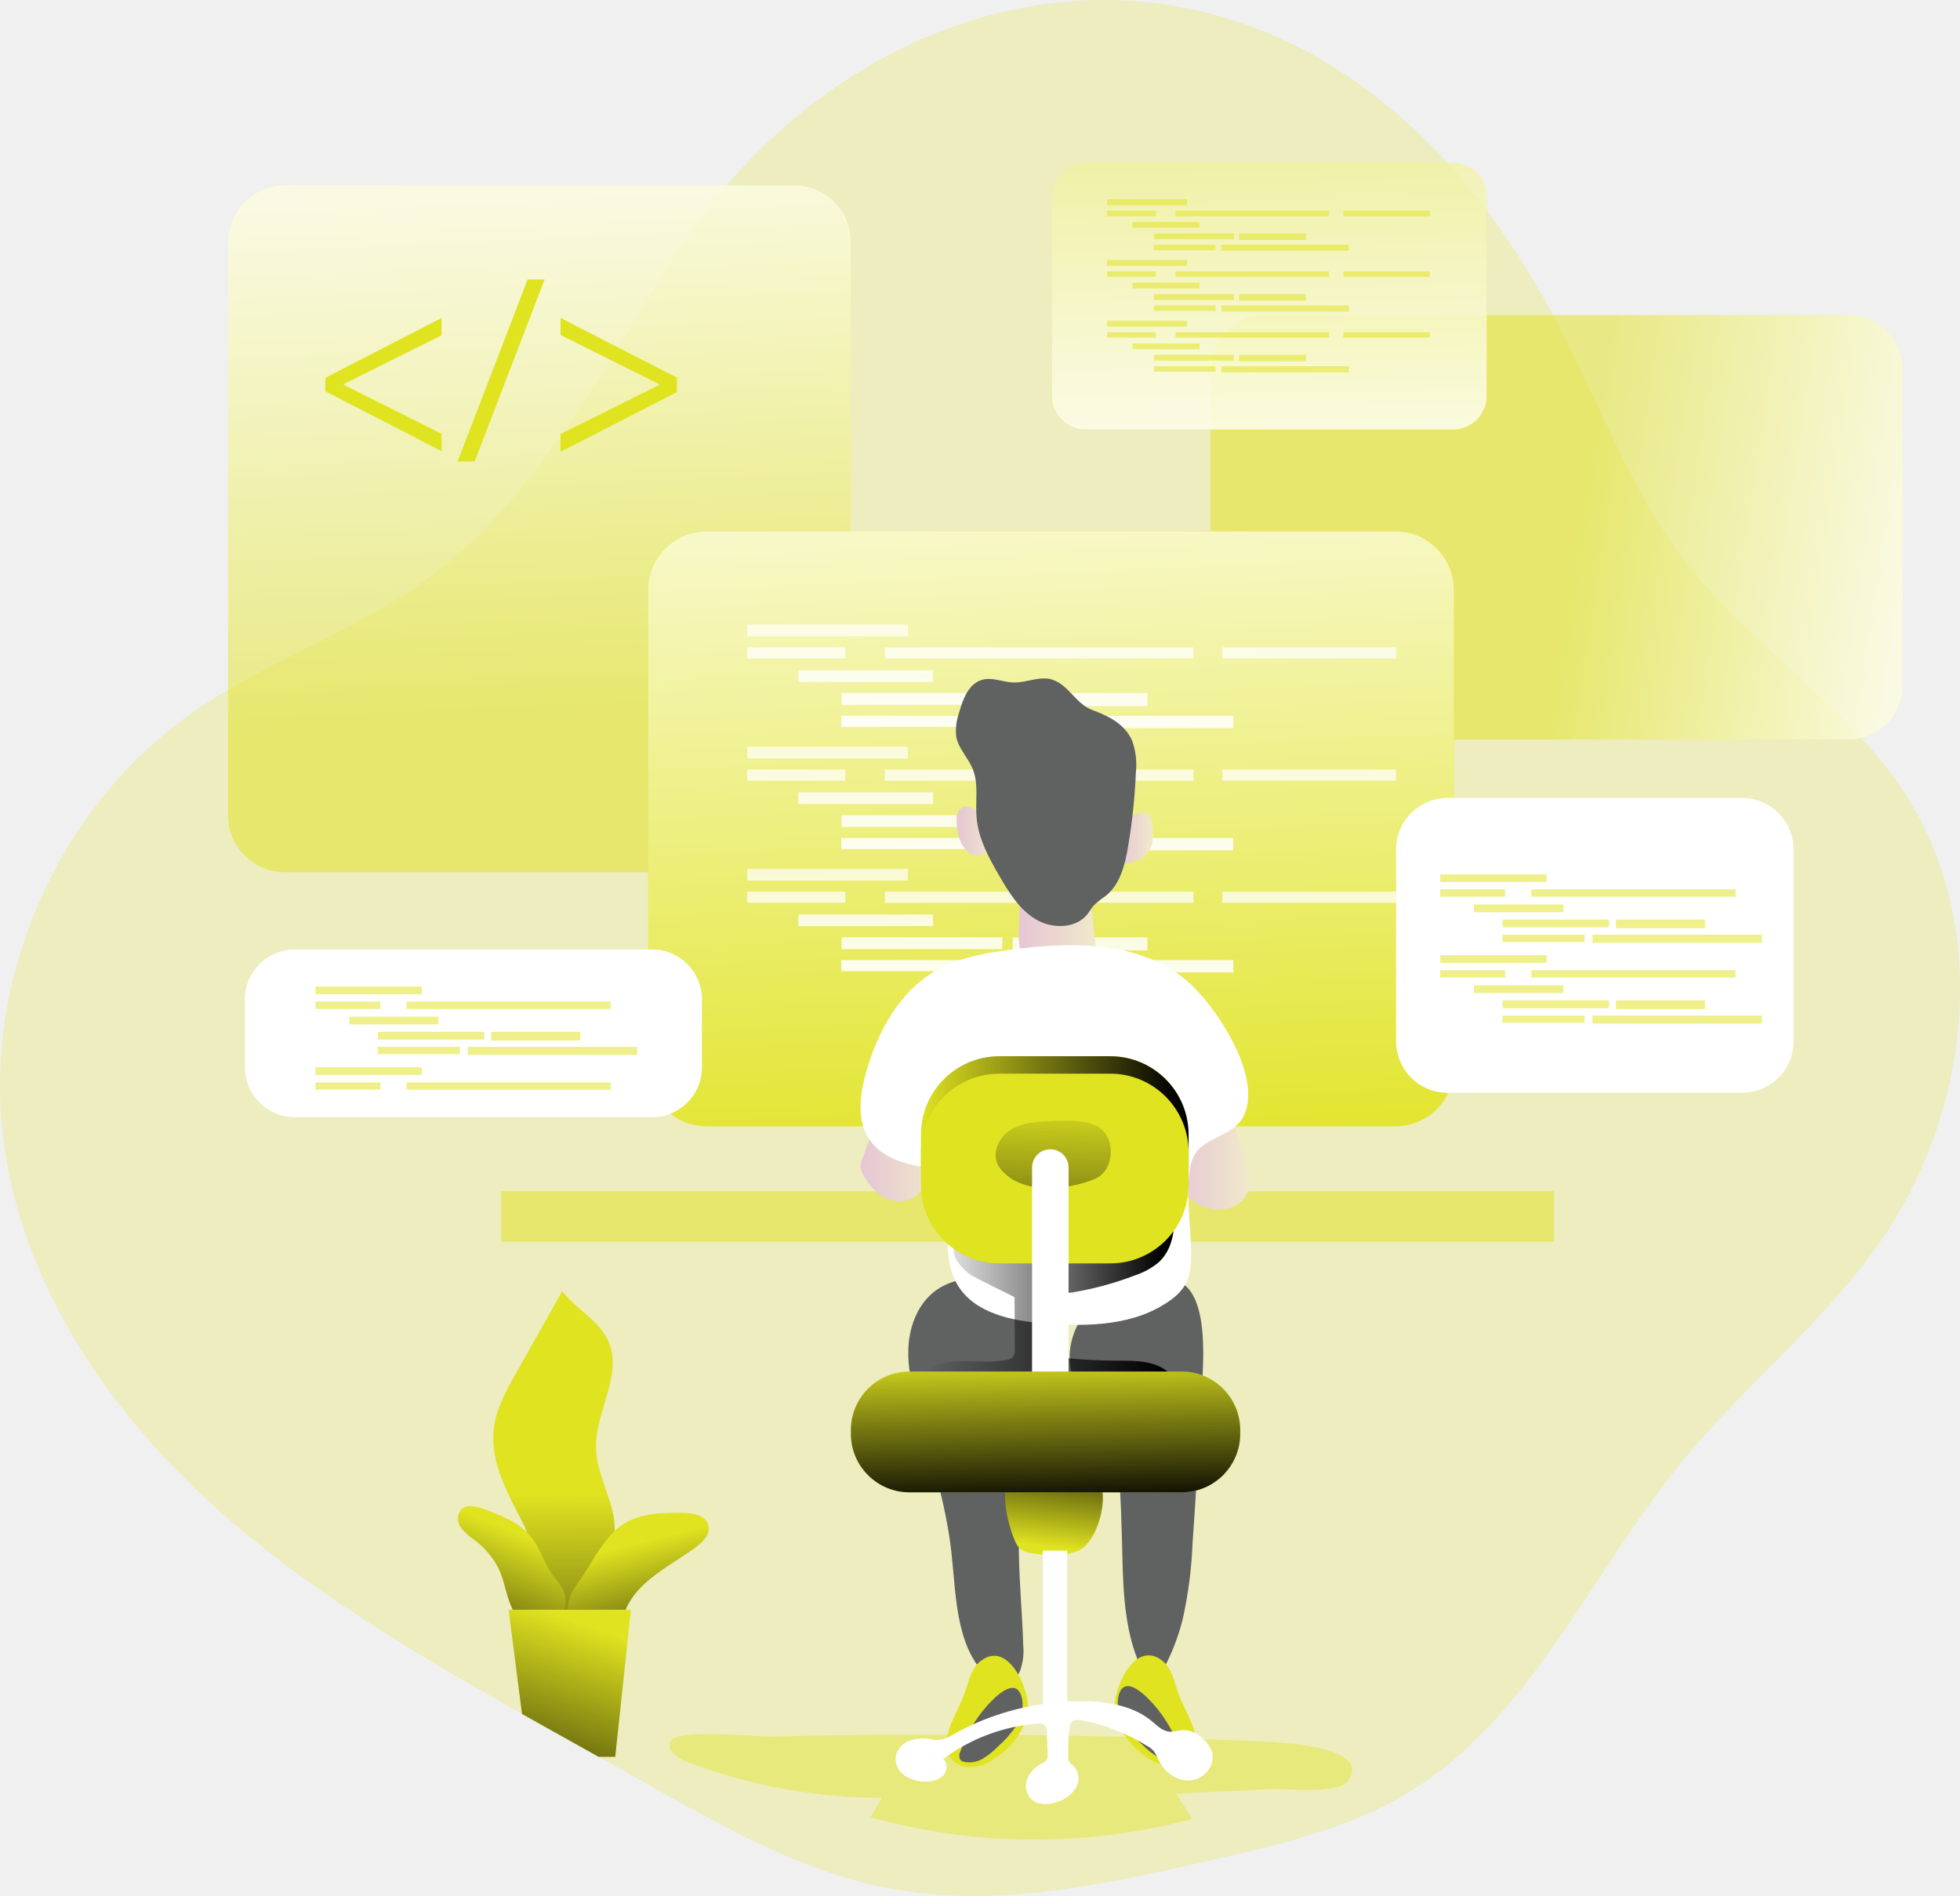
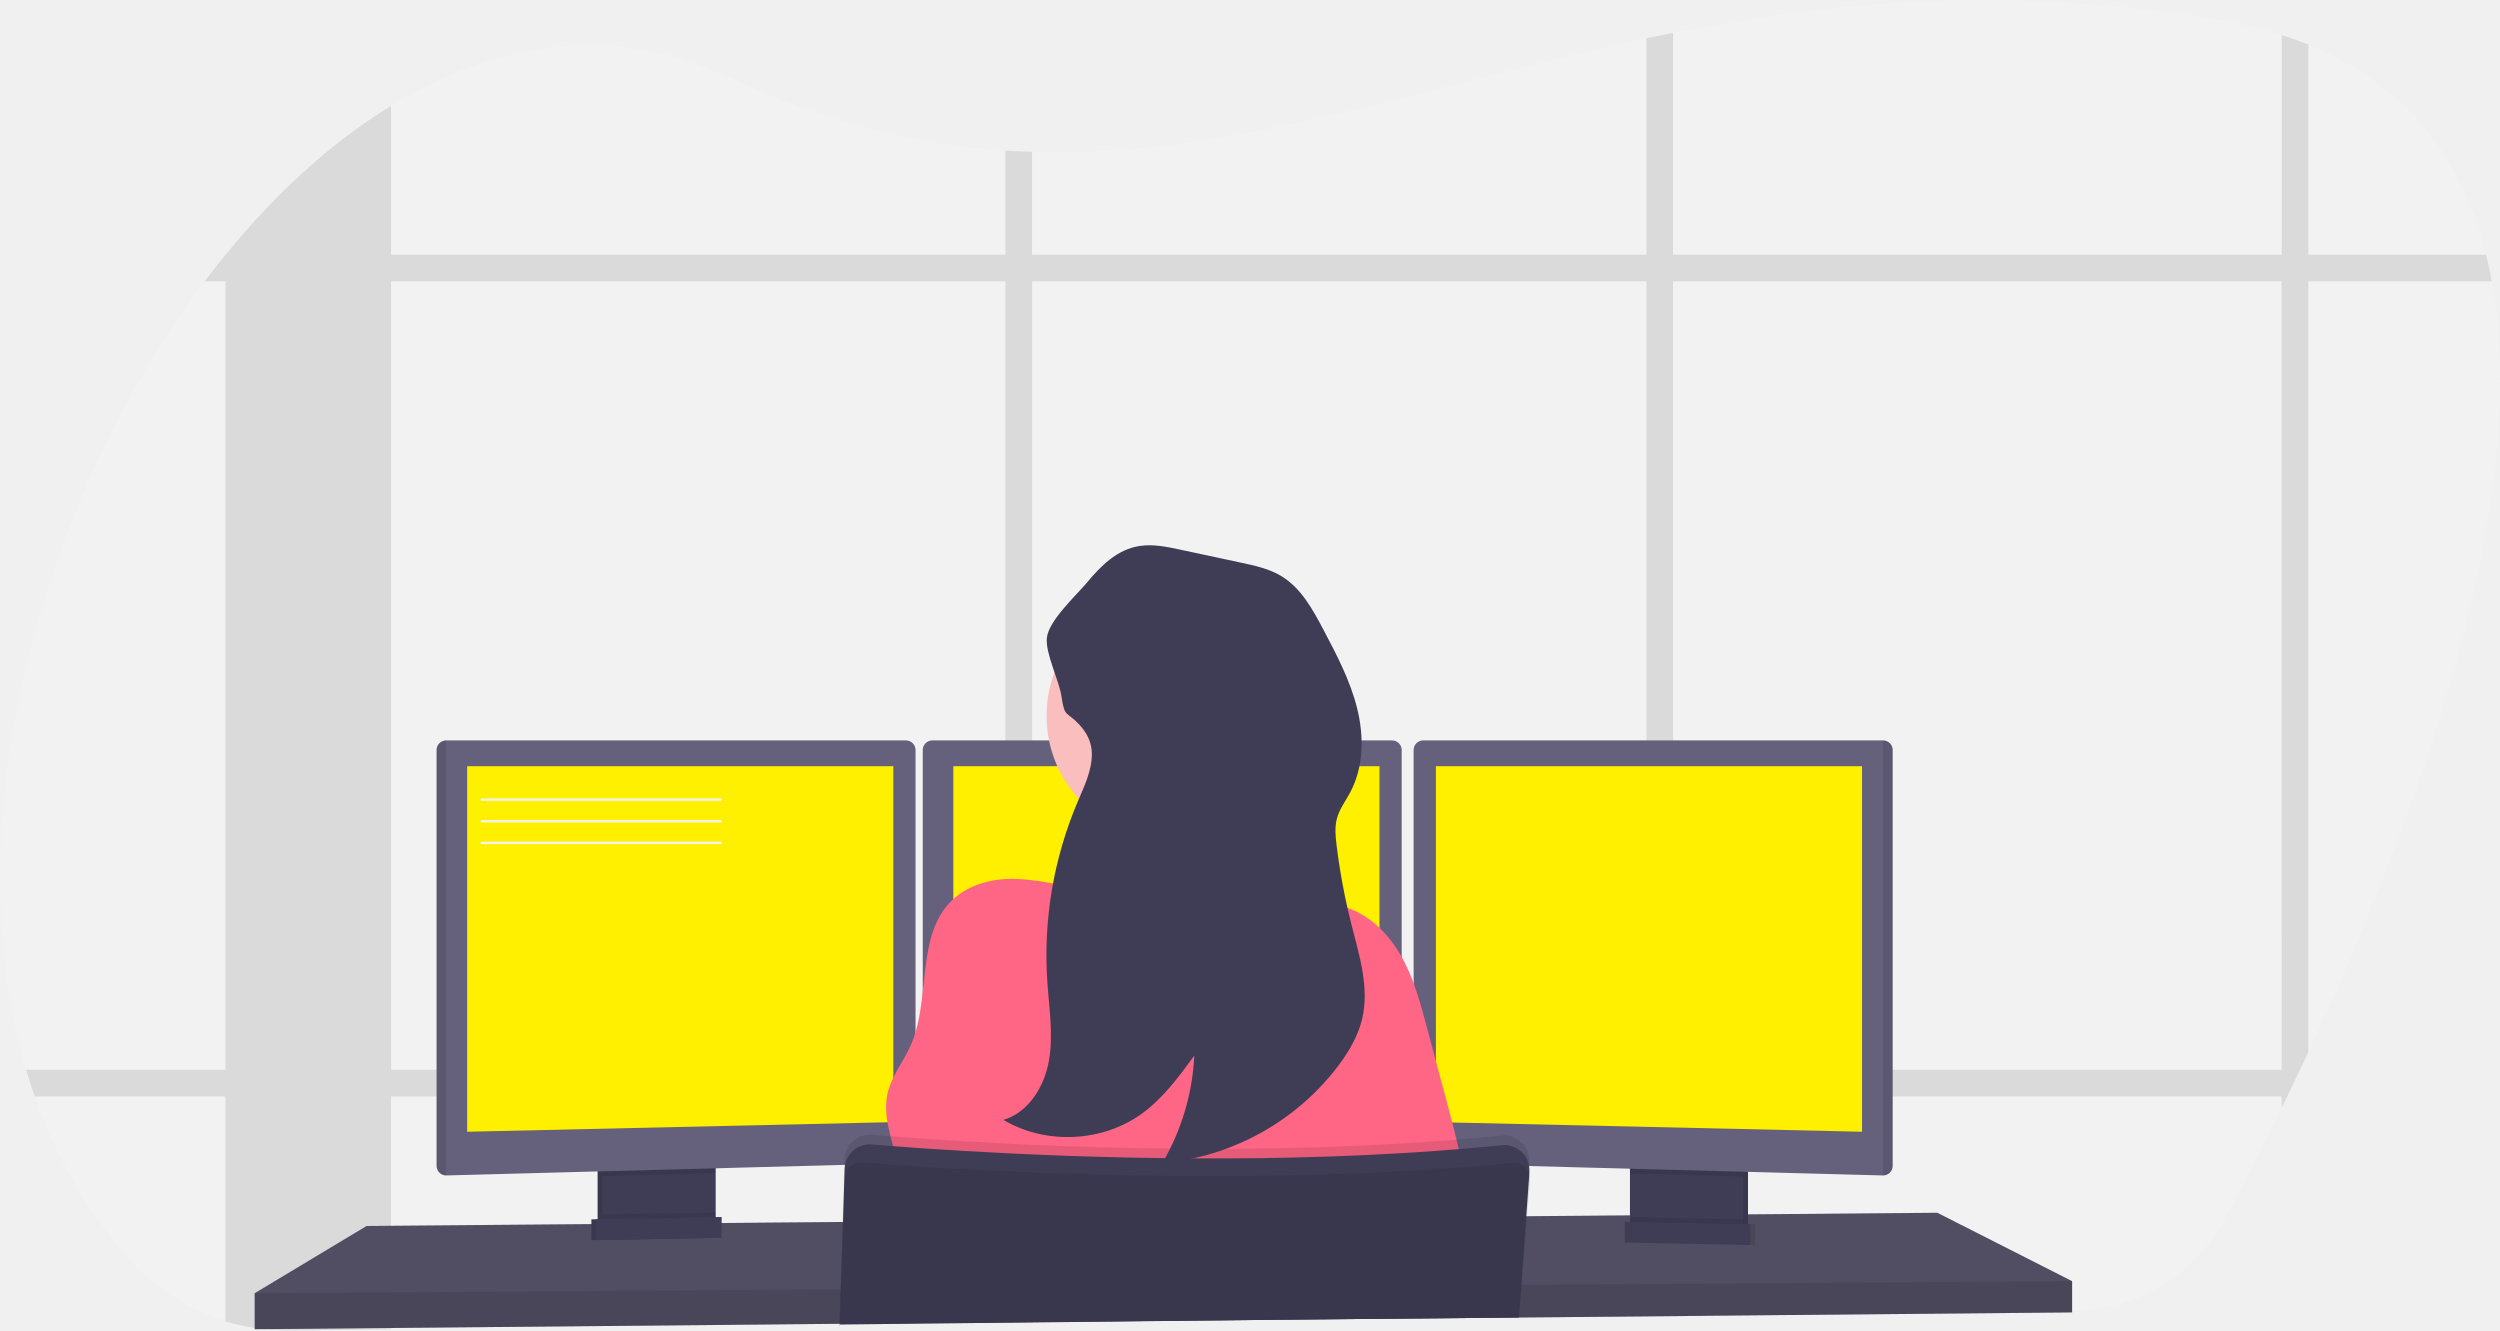
- <svg xmlns="http://www.w3.org/2000/svg" xmlns:xlink="http://www.w3.org/1999/xlink" id="Layer_1" data-name="Layer 1" viewBox="0 0 420.22 406.42">
-   <defs>
-     <linearGradient id="linear-gradient" x1="200.4" y1="156.09" x2="193.36" y2="0.32" gradientTransform="translate(397.09 230.16) rotate(180)" gradientUnits="userSpaceOnUse">
-       <stop offset="0" stop-color="#fff" stop-opacity="0" />
-       <stop offset="0.95" stop-color="#fff" />
-     </linearGradient>
-     <linearGradient id="linear-gradient-2" x1="420.79" y1="115.42" x2="518.18" y2="130.09" gradientTransform="translate(833.24 229.58) rotate(180)" xlink:href="#linear-gradient" />
-     <linearGradient id="linear-gradient-3" x1="354" y1="-18.75" x2="355.76" y2="124.99" gradientTransform="translate(710.05 130.47) rotate(180)" xlink:href="#linear-gradient" />
-     <linearGradient id="linear-gradient-4" x1="311.92" y1="260.14" x2="302.53" y2="55.38" gradientTransform="translate(616.43 358.85) rotate(180)" xlink:href="#linear-gradient" />
-     <linearGradient id="linear-gradient-5" x1="261.62" y1="383.07" x2="259.72" y2="281.75" gradientTransform="matrix(1, 0, 0, -1, -82.88, 448.43)" gradientUnits="userSpaceOnUse">
-       <stop offset="0" stop-color="#fff" stop-opacity="0" />
-       <stop offset="0.99" stop-color="#fff" />
-     </linearGradient>
-     <linearGradient id="linear-gradient-6" x1="255" y1="383.18" x2="253.1" y2="281.87" xlink:href="#linear-gradient-5" />
-     <linearGradient id="linear-gradient-7" x1="307.07" y1="382.22" x2="305.17" y2="280.9" xlink:href="#linear-gradient-5" />
-     <linearGradient id="linear-gradient-8" x1="364.93" y1="381.12" x2="363.04" y2="279.82" xlink:href="#linear-gradient-5" />
-     <linearGradient id="linear-gradient-9" x1="269.97" y1="382.9" x2="268.07" y2="281.59" xlink:href="#linear-gradient-5" />
-     <linearGradient id="linear-gradient-10" x1="282.11" y1="382.69" x2="280.2" y2="281.37" xlink:href="#linear-gradient-5" />
-     <linearGradient id="linear-gradient-11" x1="316" y1="382.05" x2="314.11" y2="280.73" xlink:href="#linear-gradient-5" />
-     <linearGradient id="linear-gradient-12" x1="278.22" y1="382.75" x2="276.32" y2="281.44" xlink:href="#linear-gradient-5" />
-     <linearGradient id="linear-gradient-13" x1="321.5" y1="381.94" x2="319.61" y2="280.63" xlink:href="#linear-gradient-5" />
-     <linearGradient id="linear-gradient-14" x1="261.62" y1="356.88" x2="259.72" y2="255.56" xlink:href="#linear-gradient-5" />
-     <linearGradient id="linear-gradient-15" x1="255" y1="357.01" x2="253.1" y2="255.69" xlink:href="#linear-gradient-5" />
-     <linearGradient id="linear-gradient-16" x1="307.07" y1="356.03" x2="305.17" y2="254.71" xlink:href="#linear-gradient-5" />
-     <linearGradient id="linear-gradient-17" x1="364.93" y1="354.95" x2="363.04" y2="253.63" xlink:href="#linear-gradient-5" />
-     <linearGradient id="linear-gradient-18" x1="269.97" y1="356.73" x2="268.07" y2="255.41" xlink:href="#linear-gradient-5" />
-     <linearGradient id="linear-gradient-19" x1="282.11" y1="356.5" x2="280.2" y2="255.18" xlink:href="#linear-gradient-5" />
-     <linearGradient id="linear-gradient-20" x1="316" y1="355.87" x2="314.11" y2="254.55" xlink:href="#linear-gradient-5" />
-     <linearGradient id="linear-gradient-21" x1="278.22" y1="356.57" x2="276.32" y2="255.26" xlink:href="#linear-gradient-5" />
-     <linearGradient id="linear-gradient-22" x1="321.5" y1="355.77" x2="319.61" y2="254.45" xlink:href="#linear-gradient-5" />
-     <linearGradient id="linear-gradient-23" x1="261.62" y1="330.7" x2="259.72" y2="229.39" xlink:href="#linear-gradient-5" />
-     <linearGradient id="linear-gradient-24" x1="255" y1="330.83" x2="253.1" y2="229.51" xlink:href="#linear-gradient-5" />
-     <linearGradient id="linear-gradient-25" x1="307.07" y1="329.85" x2="305.17" y2="228.54" xlink:href="#linear-gradient-5" />
-     <linearGradient id="linear-gradient-26" x1="364.93" y1="328.77" x2="363.04" y2="227.45" xlink:href="#linear-gradient-5" />
-     <linearGradient id="linear-gradient-27" x1="269.97" y1="330.55" x2="268.07" y2="229.23" xlink:href="#linear-gradient-5" />
-     <linearGradient id="linear-gradient-28" x1="282.11" y1="330.32" x2="280.2" y2="229" xlink:href="#linear-gradient-5" />
-     <linearGradient id="linear-gradient-29" x1="316" y1="329.68" x2="314.11" y2="228.36" xlink:href="#linear-gradient-5" />
-     <linearGradient id="linear-gradient-30" x1="278.22" y1="330.39" x2="276.32" y2="229.07" xlink:href="#linear-gradient-5" />
-     <linearGradient id="linear-gradient-31" x1="321.5" y1="329.58" x2="319.61" y2="228.26" xlink:href="#linear-gradient-5" />
-     <linearGradient id="linear-gradient-32" x1="333.51" y1="249.74" x2="350.87" y2="249.74" gradientUnits="userSpaceOnUse">
-       <stop offset="0" stop-color="#e5c6d6" />
-       <stop offset="0.42" stop-color="#ead4d0" />
-       <stop offset="1" stop-color="#f0e9cb" />
-     </linearGradient>
-     <linearGradient id="linear-gradient-33" x1="267.38" y1="249.25" x2="284.32" y2="249.25" xlink:href="#linear-gradient-32" />
-     <linearGradient id="linear-gradient-34" x1="322.22" y1="181.36" x2="330.07" y2="181.36" xlink:href="#linear-gradient-32" />
-     <linearGradient id="linear-gradient-35" x1="287.94" y1="179.86" x2="295.96" y2="179.86" xlink:href="#linear-gradient-32" />
-     <linearGradient id="linear-gradient-36" x1="301.28" y1="200.39" x2="317.79" y2="200.39" xlink:href="#linear-gradient-32" />
-     <linearGradient id="linear-gradient-37" x1="280.58" y1="279.54" x2="334.7" y2="279.54" gradientUnits="userSpaceOnUse">
-       <stop offset="0" stop-color="#010101" stop-opacity="0" />
-       <stop offset="0.95" stop-color="#010101" />
-     </linearGradient>
-     <linearGradient id="linear-gradient-38" x1="197.45" y1="246.75" x2="254.83" y2="246.75" xlink:href="#linear-gradient-37" />
-     <linearGradient id="linear-gradient-39" x1="308.92" y1="236.45" x2="307.82" y2="294.75" xlink:href="#linear-gradient-37" />
-     <linearGradient id="linear-gradient-40" x1="307.68" y1="333.3" x2="310.76" y2="306.9" xlink:href="#linear-gradient-37" />
-     <linearGradient id="linear-gradient-41" x1="306.62" y1="291.13" x2="307.5" y2="326.77" gradientTransform="translate(614.1 617.39) rotate(180)" xlink:href="#linear-gradient-37" />
-     <linearGradient id="linear-gradient-42" x1="201.67" y1="322.04" x2="201.96" y2="395.67" xlink:href="#linear-gradient-37" />
-     <linearGradient id="linear-gradient-43" x1="218.42" y1="332.91" x2="227.8" y2="369" xlink:href="#linear-gradient-37" />
-     <linearGradient id="linear-gradient-44" x1="194.82" y1="330.93" x2="178.98" y2="369.35" xlink:href="#linear-gradient-37" />
-     <linearGradient id="linear-gradient-45" x1="207.73" y1="349.86" x2="189.25" y2="403.54" xlink:href="#linear-gradient-37" />
-   </defs>
-   <path d="M485.93,268c-12.07,17.31-29,30.63-42.39,47-19.66,24-32.38,55.16-59,71.17-12.59,7.56-27.16,10.94-41.44,14.22-22.95,5.28-46.73,10.56-69.86,6.1-17.73-3.41-33.82-12.35-49.58-21.17l-12.47-7c-2.75-1.56-5.53-3.09-8.31-4.65l-8.1-4.54c-23.78-13.4-47.41-27.38-67.45-45.85C105,302.78,87.25,275.8,83.56,245.67c-4.28-34.82,12.1-71.39,40.92-91.4,15.81-11,34.66-17.12,50.19-28.53,24.51-18,38-46.79,54.83-72.08,31.19-46.89,91.17-69.33,141.68-36,19.63,12.94,34.48,32.16,45.39,53,9.22,17.57,16,36.63,28.26,52.23,14,17.82,34.38,30.16,46.63,49.23C509.81,200.66,505.37,240.14,485.93,268Z" transform="translate(-82.88 -1.75)" fill="#e0e320" opacity="0.24" style="isolation:isolate" />
-   <path d="M226.86,374.7c-1.47,1.61.94,3.85,3,4.63a118.11,118.11,0,0,0,42.1,7.8l-2.45,4.17a131.42,131.42,0,0,0,69,.36l-3.48-5.4,20.21-1c3.21-.15,14.47,1.17,16.6-1.68,6.13-8.21-18.82-8.53-21.5-8.64q-39.93-1.67-79.91-1.29-10.9.1-21.8.35C245.19,374.12,229,372.42,226.86,374.7Z" transform="translate(-82.88 -1.75)" fill="#e0e320" opacity="0.42" style="isolation:isolate" />
-   <path d="M340.48,300.71q-.81,16-1.93,32.06a91.36,91.36,0,0,1-2.1,16.08,46.85,46.85,0,0,1-3.32,9.11c-.61,1.25-1.48,2.61-2.85,2.75-1.73.18-2.93-1.67-3.55-3.3-3.09-8-3.09-16.76-3.29-25.32q-.17-6.64-.53-13.29c-.29-5.35-.87-11.14-4.49-15.1-1.1-1.2-2.44-2.18-3.52-3.41-4.41-5-3.09-13.43,1.66-18.14,3.69-3.65,14.4-8.47,19.57-5.45C342.27,280.28,340.77,294.94,340.48,300.71Z" transform="translate(-82.88 -1.75)" fill="#606161" />
-   <path d="M309.52,282.4a13.63,13.63,0,0,1,2.07,8.22c-.25,8.69-5.41,16.38-8,24.69-3.88,12.55-1.72,26-1.33,39.17a12.28,12.28,0,0,1-.66,5.36,4.49,4.49,0,0,1-4.21,2.88,5.62,5.62,0,0,1-3.35-2c-6.36-6.8-6.15-17.17-7.2-26.41-1.18-10.29-4.37-20.23-7.09-30.22-1.23-4.51-2.38-9.13-2.09-13.79s2.25-9.45,6.1-12.09C290.75,273.43,304.53,275.25,309.52,282.4Z" transform="translate(-82.88 -1.75)" fill="#606161" />
-   <rect x="131.77" y="41.46" width="133.54" height="147.24" rx="12.14" transform="translate(314.21 228.41) rotate(-180)" fill="#e0e320" opacity="0.52" />
-   <rect x="131.77" y="41.46" width="133.54" height="147.24" rx="12.14" transform="translate(314.21 228.41) rotate(-180)" fill="url(#linear-gradient)" />
-   <rect x="342.42" y="69.28" width="148.4" height="91.01" rx="11.56" transform="translate(750.35 227.83) rotate(-180)" fill="#e0e320" opacity="0.52" />
-   <rect x="342.42" y="69.28" width="148.4" height="91.01" rx="11.56" transform="translate(750.35 227.83) rotate(-180)" fill="url(#linear-gradient-2)" />
-   <rect x="308.41" y="36.65" width="93.23" height="57.18" rx="7.26" transform="translate(627.16 128.72) rotate(-180)" fill="#e0e320" opacity="0.52" />
-   <rect x="308.41" y="36.65" width="93.23" height="57.18" rx="7.26" transform="translate(627.16 128.72) rotate(-180)" fill="url(#linear-gradient-3)" />
-   <rect x="190.34" y="257.1" width="225.69" height="10.82" transform="translate(523.5 523.28) rotate(-180)" fill="#e0e320" opacity="0.52" />
-   <rect x="221.84" y="115.66" width="172.75" height="127.53" rx="12.56" transform="translate(533.55 357.1) rotate(-180)" fill="#e0e320" />
-   <rect x="221.84" y="115.66" width="172.75" height="127.53" rx="12.56" transform="translate(533.55 357.1) rotate(-180)" fill="url(#linear-gradient-4)" />
-   <rect x="160.2" y="133.88" width="34.45" height="2.53" fill="url(#linear-gradient-5)" />
-   <rect x="160.2" y="138.77" width="21.03" height="2.37" fill="url(#linear-gradient-6)" />
-   <rect x="189.71" y="138.77" width="66.17" height="2.39" fill="url(#linear-gradient-7)" />
-   <rect x="262.07" y="138.77" width="37.24" height="2.39" fill="url(#linear-gradient-8)" />
-   <rect x="171.14" y="143.68" width="28.91" height="2.5" fill="url(#linear-gradient-9)" />
-   <rect x="180.42" y="148.56" width="34.45" height="2.53" fill="url(#linear-gradient-10)" />
-   <rect x="217.12" y="148.56" width="28.88" height="2.81" fill="url(#linear-gradient-11)" />
-   <rect x="180.37" y="153.45" width="26.6" height="2.37" fill="url(#linear-gradient-12)" />
-   <rect x="209.52" y="153.45" width="54.9" height="2.63" fill="url(#linear-gradient-13)" />
-   <rect x="160.2" y="160.07" width="34.45" height="2.53" fill="url(#linear-gradient-14)" />
-   <rect x="160.2" y="164.96" width="21.03" height="2.37" fill="url(#linear-gradient-15)" />
-   <rect x="189.71" y="164.96" width="66.17" height="2.39" fill="url(#linear-gradient-16)" />
-   <rect x="262.07" y="164.96" width="37.24" height="2.39" fill="url(#linear-gradient-17)" />
-   <rect x="171.14" y="169.85" width="28.91" height="2.5" fill="url(#linear-gradient-18)" />
-   <rect x="180.42" y="174.75" width="34.45" height="2.53" fill="url(#linear-gradient-19)" />
-   <rect x="217.12" y="174.75" width="28.88" height="2.81" fill="url(#linear-gradient-20)" />
-   <rect x="180.37" y="179.64" width="26.6" height="2.37" fill="url(#linear-gradient-21)" />
-   <rect x="209.52" y="179.64" width="54.9" height="2.63" fill="url(#linear-gradient-22)" />
-   <rect x="160.2" y="186.25" width="34.45" height="2.53" fill="url(#linear-gradient-23)" />
-   <rect x="160.2" y="191.14" width="21.03" height="2.37" fill="url(#linear-gradient-24)" />
-   <rect x="189.71" y="191.14" width="66.17" height="2.39" fill="url(#linear-gradient-25)" />
-   <rect x="262.07" y="191.14" width="37.24" height="2.39" fill="url(#linear-gradient-26)" />
-   <rect x="171.14" y="196.03" width="28.91" height="2.5" fill="url(#linear-gradient-27)" />
-   <rect x="180.42" y="200.92" width="34.45" height="2.53" fill="url(#linear-gradient-28)" />
-   <rect x="217.12" y="200.92" width="28.88" height="2.81" fill="url(#linear-gradient-29)" />
-   <rect x="180.37" y="205.82" width="26.6" height="2.37" fill="url(#linear-gradient-30)" />
-   <rect x="209.52" y="205.82" width="54.9" height="2.63" fill="url(#linear-gradient-31)" />
-   <g opacity="0.52">
-     <rect x="237.35" y="42.71" width="17.14" height="1.26" fill="#e0e320" />
-     <rect x="237.35" y="45.15" width="10.46" height="1.18" fill="#e0e320" />
-     <rect x="252.03" y="45.15" width="32.92" height="1.19" fill="#e0e320" />
-     <rect x="288.02" y="45.15" width="18.53" height="1.19" fill="#e0e320" />
-     <rect x="242.79" y="47.58" width="14.38" height="1.24" fill="#e0e320" />
-     <rect x="247.41" y="50.02" width="17.14" height="1.26" fill="#e0e320" />
-     <rect x="265.66" y="50.02" width="14.36" height="1.4" fill="#e0e320" />
-     <rect x="247.38" y="52.45" width="13.23" height="1.18" fill="#e0e320" />
-     <rect x="261.89" y="52.45" width="27.31" height="1.31" fill="#e0e320" />
-     <rect x="237.35" y="55.74" width="17.14" height="1.26" fill="#e0e320" />
-     <rect x="237.35" y="58.17" width="10.46" height="1.18" fill="#e0e320" />
-     <rect x="252.03" y="58.17" width="32.92" height="1.19" fill="#e0e320" />
-     <rect x="288.02" y="58.17" width="18.53" height="1.19" fill="#e0e320" />
-     <rect x="242.79" y="60.6" width="14.38" height="1.24" fill="#e0e320" />
-     <rect x="247.41" y="63.04" width="17.14" height="1.26" fill="#e0e320" />
-     <rect x="265.66" y="63.04" width="14.36" height="1.4" fill="#e0e320" />
-     <rect x="247.38" y="65.47" width="13.23" height="1.18" fill="#e0e320" />
-     <rect x="261.89" y="65.47" width="27.31" height="1.31" fill="#e0e320" />
-     <rect x="237.35" y="68.76" width="17.14" height="1.26" fill="#e0e320" />
-     <rect x="237.35" y="71.2" width="10.46" height="1.18" fill="#e0e320" />
-     <rect x="252.03" y="71.2" width="32.92" height="1.19" fill="#e0e320" />
-     <rect x="288.02" y="71.2" width="18.53" height="1.19" fill="#e0e320" />
-     <rect x="242.79" y="73.63" width="14.38" height="1.24" fill="#e0e320" />
-     <rect x="247.41" y="76.06" width="17.14" height="1.26" fill="#e0e320" />
-     <rect x="265.66" y="76.06" width="14.36" height="1.4" fill="#e0e320" />
-     <rect x="247.38" y="78.5" width="13.23" height="1.18" fill="#e0e320" />
-     <rect x="261.89" y="78.5" width="27.31" height="1.31" fill="#e0e320" />
-   </g>
-   <path d="M349.79,250.1c.71,2,1.38,4.1.94,6.16a6,6,0,0,1-.85,2c-2,3.1-6.74,3.58-10,1.72s-5.1-5.42-6-9a9.67,9.67,0,0,1-.35-3.7c.29-2.17,1.73-4,3.23-5.6,2-2.08,5.67-4.8,8.36-2.3C347.54,241.62,348.72,247.11,349.79,250.1Z" transform="translate(-82.88 -1.75)" fill="url(#linear-gradient-32)" />
-   <path d="M268,249.5a5.14,5.14,0,0,0-.59,2.69,4.69,4.69,0,0,0,.7,1.68,13.49,13.49,0,0,0,3.31,3.93,6.87,6.87,0,0,0,4.81,1.49c2.56-.28,4.59-2.31,5.95-4.5a12.33,12.33,0,0,0,2.13-7.06,9,9,0,0,0-3.68-6.74c-1.93-1.4-5.95-2.67-8.13-1.07S269.09,246.92,268,249.5Z" transform="translate(-82.88 -1.75)" fill="url(#linear-gradient-33)" />
-   <path d="M327.06,176.05a2.42,2.42,0,0,1,2.1.37,2.79,2.79,0,0,1,.69,1.71A12.25,12.25,0,0,1,330,182a5.31,5.31,0,0,1-1.77,3.31,7.66,7.66,0,0,1-2.52,1.22,2.85,2.85,0,0,1-2.16.08,2.49,2.49,0,0,1-1.08-1.85C321.68,180.89,322.89,176.81,327.06,176.05Z" transform="translate(-82.88 -1.75)" fill="url(#linear-gradient-34)" />
-   <path d="M290.65,174.71a2.48,2.48,0,0,0-1.21,0A2.51,2.51,0,0,0,288,177a10.64,10.64,0,0,0,.18,2.81A7.76,7.76,0,0,0,290,184a3.4,3.4,0,0,0,4.15.72C298.4,181.78,294.4,175.53,290.65,174.71Z" transform="translate(-82.88 -1.75)" fill="url(#linear-gradient-35)" />
-   <path d="M317.57,202.66a8.87,8.87,0,0,1,.16,2.76c-.37,2.56-2.92,4.35-5.48,4.67s-5.12-.54-7.51-1.49a6,6,0,0,1-2-1.14,4.45,4.45,0,0,1-1.15-2.21,16.05,16.05,0,0,1-.26-4.38l.16-5.16a6.18,6.18,0,0,1,.58-2.93c1-1.71,3.29-2,5.28-2.13,2.61-.11,6.54,0,8.26,2.38S317.13,199.89,317.57,202.66Z" transform="translate(-82.88 -1.75)" fill="url(#linear-gradient-36)" />
-   <path d="M325.61,160.54a15.29,15.29,0,0,1,.8,6.8,127.36,127.36,0,0,1-1.66,15.83c-.66,3.93-1.7,8.15-4.81,10.63a19.9,19.9,0,0,0-2.51,2c-.54.58-.92,1.3-1.42,1.93-2.53,3.17-7.63,3.17-11.11,1.06s-5.71-5.73-7.75-9.25c-2.25-3.88-4.48-7.94-4.88-12.41-.33-3.54.5-7.27-.85-10.56-1-2.42-3.07-4.36-3.53-6.93a11.67,11.67,0,0,1,.62-5.12c.81-2.91,2.05-6.27,5-7.06,2.15-.58,4.37.52,6.6.59,2.84.1,5.73-1.49,8.43-.59,3.47,1.16,5,5.16,8.46,6.46S324,156.86,325.61,160.54Z" transform="translate(-82.88 -1.75)" fill="#606161" />
-   <path d="M337.09,211.79c-10.14-8.41-24.77-8.2-37.82-6.42-5.39.73-10.88,1.7-15.62,4.38-7.94,4.5-12.64,13.2-15.11,22-1.31,4.67-2,10,.62,14.1,2.75,4.24,8.23,5.7,13.25,6.26a4.43,4.43,0,0,1,2.18.63,3.87,3.87,0,0,1,1.22,2.45c1.4,7.3-1.44,15.5,2.31,21.91,3.63,6.19,11.74,7.82,18.89,8.37,9.25.71,19.28.45,26.79-5a10.87,10.87,0,0,0,3.11-3.19c1.24-2.12,1.31-4.7,1.34-7.15.08-5.34-1.87-16.08.73-20.79,2.18-3.92,8.39-3.94,10.57-8.42C353.68,232.4,343.3,216.93,337.09,211.79Z" transform="translate(-82.88 -1.75)" fill="#fff" />
-   <path d="M300.39,279.84l.07,11.37a2.19,2.19,0,0,1-.24,1.27,2,2,0,0,1-1.34.73c-3.08.72-6.3.31-9.46.32s-6.57.57-8.84,2.78c3.45,2.55,7.9,3.25,12.17,3.75q9.48,1.13,19,1.5a49.21,49.21,0,0,0,12.31-.64,22.83,22.83,0,0,0,9.76-4.55c-2.79-3-7.41-2.94-11.49-2.94a104.74,104.74,0,0,1-11.88-.68,3.25,3.25,0,0,1-2.39-1,3.17,3.17,0,0,1-.38-1.95,39.47,39.47,0,0,1,.95-7.5,4.75,4.75,0,0,1,.95-2.23,5.28,5.28,0,0,1,3.18-1.26,69.35,69.35,0,0,0,13.55-3.7,15.45,15.45,0,0,0,4.95-2.73c3.94-3.58,3.77-9.75,2.86-15a50.31,50.31,0,0,1-23.82,6.78c-5.73.16-18.16-2.3-22.19,3.22-2,2.79.13,5.37,2.34,7.3C291.41,275.5,300.39,279.73,300.39,279.84Z" transform="translate(-82.88 -1.75)" fill="url(#linear-gradient-37)" />
-   <rect x="197.45" y="226.42" width="57.38" height="40.67" rx="16.79" fill="#e0e320" />
-   <rect x="197.45" y="226.42" width="57.38" height="40.67" rx="16.79" fill="url(#linear-gradient-38)" />
-   <rect x="197.45" y="230.16" width="57.38" height="40.67" rx="16.79" fill="#e0e320" />
-   <path d="M317.85,254.36a21.93,21.93,0,0,1-5.38,1.6c-5,.92-10.84.72-14.44-2.91a6.42,6.42,0,0,1-1.35-1.92c-1-2.43.31-5.36,2.46-6.9s4.88-1.95,7.51-2.08c3.22-.16,9.34-.71,12.15,1.46C322.16,246.21,321.64,252.58,317.85,254.36Z" transform="translate(-82.88 -1.75)" fill="url(#linear-gradient-39)" />
-   <rect x="304.16" y="248.12" width="7.83" height="64.64" rx="3.91" transform="translate(533.26 559.13) rotate(180)" fill="#fff" />
-   <path d="M332.15,357.8c2,1.65,2.5,4.51,3.38,7,1.22,3.4,3.48,6.49,3.78,10.09a5.64,5.64,0,0,1-.51,3.12,5,5,0,0,1-4.34,2.44,9.5,9.5,0,0,1-4.93-1.5,17.29,17.29,0,0,1-6.24-6.41,11,11,0,0,1-1.42-4.22C321.46,363.81,326.14,353,332.15,357.8Z" transform="translate(-82.88 -1.75)" fill="#e0e320" />
-   <path d="M335.88,376.88a1.81,1.81,0,0,1,0,1.71,1.55,1.55,0,0,1-.87.47,5.6,5.6,0,0,1-4-.73,16.27,16.27,0,0,1-3.22-2.59,23.43,23.43,0,0,1-3.91-4.42,8,8,0,0,1-1.27-5.65c1.06-5.42,5.84-.56,7.6,1.44A29,29,0,0,1,335.88,376.88Z" transform="translate(-82.88 -1.75)" fill="#606161" />
-   <path d="M293,357.91c-2,1.65-2.5,4.51-3.38,7-1.22,3.4-3.48,6.5-3.78,10.09a5.68,5.68,0,0,0,.51,3.13,5,5,0,0,0,4.34,2.43,9.4,9.4,0,0,0,4.93-1.5,17.21,17.21,0,0,0,6.24-6.41,10.94,10.94,0,0,0,1.42-4.22C303.68,363.92,299,353.07,293,357.91Z" transform="translate(-82.88 -1.75)" fill="#e0e320" />
-   <path d="M288.76,377.27a1.84,1.84,0,0,0,0,1.71,1.58,1.58,0,0,0,.88.47,5.71,5.71,0,0,0,4-.73,16.65,16.65,0,0,0,3.21-2.59,23.23,23.23,0,0,0,3.92-4.43,8,8,0,0,0,1.27-5.64c-1.07-5.43-5.84-.57-7.61,1.44A29.12,29.12,0,0,0,288.76,377.27Z" transform="translate(-82.88 -1.75)" fill="#606161" />
-   <path d="M314.43,334a10.54,10.54,0,0,1-5.17,1,22.68,22.68,0,0,1-5.88-.43,4.11,4.11,0,0,1-1.78-.83,4.06,4.06,0,0,1-1-1.42c-1.63-3.6-3.47-11.06-.94-14.09,2.89-3.48,14.36-4.09,18-.44C321.19,321.21,318.63,331.53,314.43,334Z" transform="translate(-82.88 -1.75)" fill="#e0e320" />
-   <path d="M314.43,334a10.54,10.54,0,0,1-5.17,1,22.68,22.68,0,0,1-5.88-.43,4.11,4.11,0,0,1-1.78-.83,4.06,4.06,0,0,1-1-1.42c-1.63-3.6-3.47-11.06-.94-14.09,2.89-3.48,14.36-4.09,18-.44C321.19,321.21,318.63,331.53,314.43,334Z" transform="translate(-82.88 -1.75)" fill="url(#linear-gradient-40)" />
-   <rect x="306.48" y="334.14" width="5.22" height="33.68" transform="translate(535.29 700.22) rotate(-180)" fill="#fff" />
-   <path d="M329.72,370.63c1.16.95,2.29,2.14,3.78,2.32,1.08.12,2.16-.34,3.26-.34a6.12,6.12,0,0,1,3.85,1.73,6.51,6.51,0,0,1,2.12,3c.81,2.76-1.65,5.78-4.52,6.06s-5.63-1.68-6.89-4.26a9.4,9.4,0,0,0-1.06-2,5.81,5.81,0,0,0-1.43-1.12A41.88,41.88,0,0,0,315,370.55c-.85-.17-1.89-.25-2.43.42a2.36,2.36,0,0,0-.41,1.3,45.72,45.72,0,0,0-.27,6,2.27,2.27,0,0,0,.21,1.12,4,4,0,0,0,.94.93,3.9,3.9,0,0,1,.52,4.65,7.12,7.12,0,0,1-3.91,3c-1.92.71-4.34.83-5.77-.64a4.11,4.11,0,0,1-.75-4.24,6.35,6.35,0,0,1,3-3.26,2.6,2.6,0,0,0,1.18-.9,2.32,2.32,0,0,0,.18-1.2l-.14-4.46a2.15,2.15,0,0,0-.68-1.85,2,2,0,0,0-1.3-.19,39,39,0,0,0-20.3,7.61c1.08.84.89,2.66-.08,3.62a5.26,5.26,0,0,1-3.82,1.18,7.65,7.65,0,0,1-4.27-1.25,4.42,4.42,0,0,1-2-3.84,4.47,4.47,0,0,1,2.67-3.52,8,8,0,0,1,4.53-.49,9.23,9.23,0,0,0,2.39.19,7.23,7.23,0,0,0,2.52-1.05,55.86,55.86,0,0,1,22.53-7C316.18,366.09,324.35,366.23,329.72,370.63Z" transform="translate(-82.88 -1.75)" fill="#fff" />
-   <rect x="382.19" y="172.81" width="85.21" height="63.19" rx="11.02" transform="translate(766.72 407.06) rotate(-180)" fill="#fff" />
-   <rect x="135.41" y="205.3" width="97.97" height="35.94" rx="10.67" transform="translate(285.9 444.78) rotate(-180)" fill="#fff" />
-   <path d="M152.62,82.75l24.93-12.84v3.72l-21,10.47v.12l21,10.52v3.72L152.62,85.62Z" transform="translate(-82.88 -1.75)" fill="#e0e320" />
-   <path d="M181,100.66l15-39h3.65l-15,39Z" transform="translate(-82.88 -1.75)" fill="#e0e320" />
-   <path d="M228,85.81,203.06,98.6V94.79l21.16-10.52V84.1L203.06,73.58V69.91L228,82.7Z" transform="translate(-82.88 -1.75)" fill="#e0e320" />
-   <rect x="265.32" y="295.75" width="83.47" height="25.89" rx="12.55" transform="translate(531.22 615.65) rotate(-180)" fill="#e0e320" />
-   <rect x="265.32" y="295.75" width="83.47" height="25.89" rx="12.55" transform="translate(531.22 615.65) rotate(-180)" fill="url(#linear-gradient-41)" />
-   <g opacity="0.52">
-     <rect x="308.78" y="187.41" width="22.8" height="1.67" fill="#e0e320" />
-     <rect x="308.78" y="190.64" width="13.92" height="1.57" fill="#e0e320" />
-     <rect x="328.31" y="190.64" width="43.79" height="1.58" fill="#e0e320" />
-     <rect x="316.02" y="193.89" width="19.14" height="1.66" fill="#e0e320" />
-     <rect x="322.16" y="197.12" width="22.8" height="1.67" fill="#e0e320" />
-     <rect x="346.44" y="197.12" width="19.11" height="1.86" fill="#e0e320" />
-     <rect x="322.12" y="200.36" width="17.61" height="1.57" fill="#e0e320" />
-     <rect x="341.42" y="200.36" width="36.33" height="1.74" fill="#e0e320" />
-     <rect x="308.78" y="204.74" width="22.8" height="1.67" fill="#e0e320" />
-     <rect x="308.78" y="207.97" width="13.92" height="1.57" fill="#e0e320" />
-     <rect x="328.31" y="207.97" width="43.79" height="1.58" fill="#e0e320" />
-     <rect x="316.02" y="211.21" width="19.14" height="1.66" fill="#e0e320" />
-     <rect x="322.16" y="214.45" width="22.8" height="1.67" fill="#e0e320" />
-     <rect x="346.44" y="214.45" width="19.11" height="1.86" fill="#e0e320" />
-     <rect x="322.12" y="217.69" width="17.61" height="1.57" fill="#e0e320" />
-     <rect x="341.42" y="217.69" width="36.33" height="1.74" fill="#e0e320" />
-   </g>
-   <g opacity="0.52">
-     <rect x="67.64" y="211.46" width="22.8" height="1.67" fill="#e0e320" />
-     <rect x="67.64" y="214.7" width="13.92" height="1.57" fill="#e0e320" />
-     <rect x="87.17" y="214.7" width="43.79" height="1.58" fill="#e0e320" />
-     <rect x="74.88" y="217.94" width="19.14" height="1.66" fill="#e0e320" />
-     <rect x="81.02" y="221.18" width="22.8" height="1.67" fill="#e0e320" />
-     <rect x="105.31" y="221.18" width="19.11" height="1.86" fill="#e0e320" />
-     <rect x="80.99" y="224.41" width="17.61" height="1.57" fill="#e0e320" />
-     <rect x="100.28" y="224.41" width="36.33" height="1.74" fill="#e0e320" />
-     <rect x="67.64" y="228.79" width="22.8" height="1.67" fill="#e0e320" />
-     <rect x="67.64" y="232.03" width="13.92" height="1.57" fill="#e0e320" />
-     <rect x="87.17" y="232.03" width="43.79" height="1.58" fill="#e0e320" />
-   </g>
-   <path d="M195.3,328.85c-3.31-6.54-7.36-13.33-6.58-20.62.47-4.41,2.7-8.41,4.88-12.28l9.82-17.41c3,3.9,7.94,6.27,9.92,10.77,3.18,7.23-3,15.23-2.67,23.12.22,6.07,4.25,11.6,4,17.67-.16,4.41-7.14,18.86-12.79,18.31C198.89,348.12,197.18,332.55,195.3,328.85Z" transform="translate(-82.88 -1.75)" fill="#e0e320" />
-   <path d="M195.3,328.85c-3.31-6.54-7.36-13.33-6.58-20.62.47-4.41,2.7-8.41,4.88-12.28l9.82-17.41c3,3.9,7.94,6.27,9.92,10.77,3.18,7.23-3,15.23-2.67,23.12.22,6.07,4.25,11.6,4,17.67-.16,4.41-7.14,18.86-12.79,18.31C198.89,348.12,197.18,332.55,195.3,328.85Z" transform="translate(-82.88 -1.75)" fill="url(#linear-gradient-42)" />
-   <path d="M229.11,326.06c2.23,0,5,.45,5.64,2.6.52,1.88-1.13,3.61-2.7,4.77-5.47,4-12.32,7.07-15,13.3-4.45,10.34-17.05,3.71-10.53-5.24,2.7-3.7,5-8.67,8.36-11.76C218.74,326.16,224.14,326,229.11,326.06Z" transform="translate(-82.88 -1.75)" fill="#e0e320" />
-   <path d="M229.11,326.06c2.23,0,5,.45,5.64,2.6.52,1.88-1.13,3.61-2.7,4.77-5.47,4-12.32,7.07-15,13.3-4.45,10.34-17.05,3.71-10.53-5.24,2.7-3.7,5-8.67,8.36-11.76C218.74,326.16,224.14,326,229.11,326.06Z" transform="translate(-82.88 -1.75)" fill="url(#linear-gradient-43)" />
-   <path d="M196.44,330.84c-2.51-2.86-6.24-4.27-9.8-5.59-1.69-.62-3.86-1.13-5,.23a3.14,3.14,0,0,0,0,3.63,11.34,11.34,0,0,0,2.83,2.65,17.86,17.86,0,0,1,5.25,6.09c1.27,2.59,1.61,5.54,2.74,8.2s3.49,5.17,6.37,5.05a5.74,5.74,0,0,0,4.92-4.05c1.12-3.45-.37-5-2.22-7.44C199.48,336.9,198.73,333.43,196.44,330.84Z" transform="translate(-82.88 -1.75)" fill="#e0e320" />
-   <path d="M196.44,330.84c-2.51-2.86-6.24-4.27-9.8-5.59-1.69-.62-3.86-1.13-5,.23a3.14,3.14,0,0,0,0,3.63,11.34,11.34,0,0,0,2.83,2.65,17.86,17.86,0,0,1,5.25,6.09c1.27,2.59,1.61,5.54,2.74,8.2s3.49,5.17,6.37,5.05a5.74,5.74,0,0,0,4.92-4.05c1.12-3.45-.37-5-2.22-7.44C199.48,336.9,198.73,333.43,196.44,330.84Z" transform="translate(-82.88 -1.75)" fill="url(#linear-gradient-44)" />
-   <path d="M218.15,346.82l-3.37,31.53h-3.57c-2.75-1.56-5.53-3.09-8.31-4.65l-8.1-4.54-2.87-22.34Z" transform="translate(-82.88 -1.75)" fill="#e0e320" />
-   <path d="M218.15,346.82l-3.37,31.53h-3.57c-2.75-1.56-5.53-3.09-8.31-4.65l-8.1-4.54-2.87-22.34Z" transform="translate(-82.88 -1.75)" fill="url(#linear-gradient-45)" />
+ <svg xmlns="http://www.w3.org/2000/svg" id="e6d15d18-a685-4480-ac2b-bd578043a679" data-name="Layer 1" width="1041.32" height="554.17" viewBox="0 0 1041.32 554.17">
+   <path d="M1040.82,611.12q-1.74,3.75-3.47,7.4-2.7,5.67-5.33,11.12c-.78,1.61-1.56,3.19-2.32,4.77-8.6,17.57-16.63,33.11-23.45,45.89A73.21,73.21,0,0,1,942.44,719l-151.65,1.65h-1.6l-13,.14-11.12.12-34.1.37-1.38,0-17.36.19h-.53l-107,1.16-95.51,1-11.11.12-69,.75H429l-44.75.48h-.48l-141.5,1.53-42.33.46a88,88,0,0,1-10.79-.54h0c-1.22-.14-2.44-.3-3.65-.49a87.38,87.38,0,0,1-51.29-27.54C116,678.37,102.75,655,93.85,629.64q-1.93-5.49-3.6-11.12C59.44,514.37,97,380,164.6,290.08q4.25-5.64,8.64-11l.07-.08c20.79-25.52,44.1-46.84,68.93-62,44-26.91,92.75-34.49,140.7-11.9,40.57,19.12,78.45,28.11,115.17,30.55,3.71.24,7.42.42,11.11.53,84.23,2.65,163.17-27.7,255.87-47.29,3.69-.78,7.39-1.55,11.12-2.28,66.13-13.16,139.49-20.1,226.73-5.51a189.09,189.09,0,0,1,26.76,6.4q5.77,1.86,11.12,4c41.64,16.94,64.35,48.24,74,87.46q1.37,5.46,2.37,11.11C1134.3,384.41,1084.19,518.23,1040.82,611.12Z" transform="translate(-79.34 -172.91)" fill="#f2f2f2" />
+   <path d="M576.36,618.52a95.22,95.22,0,0,1-1.87,11.12h93.7V618.52Zm-78.25,62.81,11.11-.09V653.77c-3.81-.17-7.52-.34-11.11-.52ZM265.19,618.52v11.12h198.5V618.52ZM1114.87,279h-74V191.51q-5.35-2.17-11.12-4V279H776.21V186.58c-3.73.73-7.43,1.5-11.12,2.28V279H509.22V236.15c-3.69-.11-7.4-.29-11.11-.53V279H242.24V217c-24.83,15.16-48.14,36.48-68.93,62h-.07v.08q-4.4,5.4-8.64,11h8.64V618.52h-83q1.66,5.63,3.6,11.12h79.39v93.62a87,87,0,0,0,12.2,2.79c1.21.19,2.43.35,3.65.49h0a88,88,0,0,0,10.79.54l42.33-.46v-97H498.11v94.21l11.11-.12V629.64H765.09V721l11.12-.12V629.64H1029.7v4.77c.76-1.58,1.54-3.16,2.32-4.77q2.63-5.45,5.33-11.12,1.73-3.64,3.47-7.4v-321h76.42Q1116.23,284.43,1114.87,279ZM242.24,618.52V290.08H498.11V618.52Zm267,0V290.08H765.09V618.52Zm520.48,0H776.21V290.08H1029.7Z" transform="translate(-79.34 -172.91)" opacity="0.1" />
+   <polygon points="863.09 533.65 863.09 546.65 711.17 548.05 709.55 548.08 651.81 548.61 650.43 548.63 632.88 548.78 632.36 548.78 525.38 549.77 349.77 551.4 349.62 551.4 304.97 551.82 304.49 551.83 106.09 553.65 106.09 538.65 152.74 510.65 246.34 509.87 248.34 509.86 249 509.85 251 509.82 295.94 509.45 297.95 509.44 298.59 509.43 300.59 509.42 315 509.3 315.38 509.29 350.93 508.99 351.22 508.99 628.62 506.65 635.41 506.6 636.09 506.6 641.27 506.55 678.92 506.24 680.92 506.21 682.77 506.19 683.73 506.19 695.44 506.1 697.76 506.07 700.87 506.05 710.62 505.96 726.09 505.83 728.09 505.81 731.57 505.79 732.22 505.79 806.93 505.15 863.09 533.65" fill="#65617d" />
+   <polygon points="863.09 533.65 863.09 546.65 711.17 548.05 709.55 548.08 651.81 548.61 650.43 548.63 632.88 548.78 632.36 548.78 525.38 549.77 349.77 551.4 349.62 551.4 304.97 551.82 304.49 551.83 106.09 553.65 106.09 538.65 152.74 510.65 246.34 509.87 248.34 509.86 249 509.85 251 509.82 295.94 509.45 297.95 509.44 298.59 509.43 300.59 509.42 315 509.3 315.38 509.29 350.93 508.99 351.22 508.99 628.62 506.65 635.41 506.6 636.09 506.6 641.27 506.55 678.92 506.24 680.92 506.21 682.77 506.19 683.73 506.19 695.44 506.1 697.76 506.07 700.87 506.05 710.62 505.96 726.09 505.83 728.09 505.81 731.57 505.79 732.22 505.79 806.93 505.15 863.09 533.65" opacity="0.2" />
+   <path d="M375.44,656.57v24.49a6.13,6.13,0,0,1-3.5,5.54,6,6,0,0,1-2.5.6l-34.9.74a6,6,0,0,1-2.7-.57,6.12,6.12,0,0,1-3.57-5.57V656.57Z" transform="translate(-79.34 -172.91)" fill="#3f3d56" />
+   <path d="M375.44,656.57v24.49a6.13,6.13,0,0,1-3.5,5.54,6,6,0,0,1-2.5.6l-34.9.74a6,6,0,0,1-2.7-.57,6.12,6.12,0,0,1-3.57-5.57V656.57Z" transform="translate(-79.34 -172.91)" opacity="0.1" />
+   <path d="M377.44,656.57v24.49a6.13,6.13,0,0,1-3.5,5.54,6,6,0,0,1-2.5.6l-34.9.74a6,6,0,0,1-2.7-.57,6.12,6.12,0,0,1-3.57-5.57V656.57Z" transform="translate(-79.34 -172.91)" fill="#3f3d56" />
+   <rect x="680.92" y="483.65" width="47.17" height="31.5" fill="#3f3d56" />
+   <rect x="680.92" y="483.65" width="47.17" height="31.5" opacity="0.1" />
+   <rect x="678.92" y="483.65" width="47.17" height="31.5" fill="#3f3d56" />
+   <polygon points="298.09 483.65 298.09 488.62 250.92 489.88 250.92 483.65 298.09 483.65" opacity="0.1" />
+   <path d="M460.69,485.27v168.2a4,4,0,0,1-3.85,3.95l-191.65,5.1h-.05a4,4,0,0,1-3.95-3.95V485.27a4,4,0,0,1,3.95-3.95h191.6A4,4,0,0,1,460.69,485.27Z" transform="translate(-79.34 -172.91)" fill="#65617d" />
+   <path d="M265.19,481.32v181.2h-.05a4,4,0,0,1-3.95-3.95V485.27a4,4,0,0,1,3.95-3.95Z" transform="translate(-79.34 -172.91)" opacity="0.1" />
+   <polygon points="194.59 319.15 372.09 319.15 372.09 467.4 194.59 471.4 194.59 319.15" fill="#fff000" />
+   <polygon points="726.09 483.65 726.09 490.06 678.92 488.8 678.92 483.65 726.09 483.65" opacity="0.1" />
+   <path d="M867.69,485.27v173.3a4,4,0,0,1-4,3.95h0L672,657.42a4,4,0,0,1-3.85-3.95V485.27a4,4,0,0,1,3.95-3.95h191.6A4,4,0,0,1,867.69,485.27Z" transform="translate(-79.34 -172.91)" fill="#65617d" />
+   <path d="M867.69,485.27v173.3a4,4,0,0,1-4,3.95h0V481.32h0A4,4,0,0,1,867.69,485.27Z" transform="translate(-79.34 -172.91)" opacity="0.1" />
+   <polygon points="775.59 319.15 598.09 319.15 598.09 467.4 775.59 471.4 775.59 319.15" fill="#fff000" />
+   <path d="M663.19,485.27v168.2a4,4,0,0,1-3.85,3.95l-191.65,5.1h0a4,4,0,0,1-4-3.95V485.27a4,4,0,0,1,3.95-3.95h191.6A4,4,0,0,1,663.19,485.27Z" transform="translate(-79.34 -172.91)" fill="#65617d" />
+   <polygon points="397.09 319.15 574.59 319.15 574.59 467.4 397.09 471.4 397.09 319.15" fill="#fff000" />
+   <polygon points="863.09 533.65 863.09 546.65 711.17 548.05 709.55 548.08 651.81 548.61 650.43 548.63 632.88 548.78 632.36 548.78 525.38 549.77 349.77 551.4 349.62 551.4 304.97 551.82 304.49 551.83 106.09 553.65 106.09 538.65 308.6 537.32 309.08 537.32 350.07 537.04 350.26 537.04 633.34 535.17 633.63 535.17 633.8 535.16 634.27 535.16 639.06 535.13 640.52 535.13 715.01 534.63 719.41 534.61 720.39 534.6 863.09 533.65" opacity="0.1" />
+   <circle cx="487.26" cy="298.15" r="51.33" fill="#fbbebe" />
+   <path d="M617.94,550.07s-99.5,12-90,0c3.44-4.34,4.39-17.2,4.2-31.85-.06-4.45-.22-9.06-.45-13.65-1.1-22-3.75-43.5-3.75-43.5s87-41,77-8.5c-4,13.13-2.69,31.57.35,48.88.89,5.05,1.92,10,3,14.7A344.67,344.67,0,0,0,617.94,550.07Z" transform="translate(-79.34 -172.91)" fill="#fbbebe" />
+   <path d="M585.47,546c11.51-2.13,23.7-6,34.53-1.54,2.85,1.17,5.47,2.88,8.39,3.86s6.12,1.22,9.16,1.91c10.68,2.42,19.34,10.55,24.9,20s8.44,20.14,11.26,30.72l6.9,25.83c6,22.45,12,45.09,13.39,68.3a2437.62,2437.62,0,0,1-250.84,1.43c5.44-10.34,11-21.31,10.54-33s-7.19-23.22-4.76-34.74c1.55-7.34,6.57-13.39,9.64-20.22,8.75-19.52,1.94-45.79,17.32-60.65,6.92-6.68,17-9.21,26.63-8.89,12.28.41,24.85,4.24,37,6.11C555.09,547.48,569.79,548.88,585.47,546Z" transform="translate(-79.34 -172.91)" fill="#ff6584" />
+   <path d="M716.37,657.17l-.1,1.43v.1l-.17,2.3-1.33,18.51-1.61,22.3-.46,6.28-1,13.44v.17l-107,1L429.11,724.6l0,.84h-.14l0-.84v-.28l.45-14.36.86-28.06.74-23.79.07-2.37a10.53,10.53,0,0,1,11.42-10.17c4.72.4,10.85.89,18.18,1.41l3,.22c42.33,2.94,120.56,6.74,199.5,2,1.66-.09,3.33-.19,5-.31,12.24-.77,24.47-1.76,36.58-3a10.53,10.53,0,0,1,11.6,11.23Z" transform="translate(-79.34 -172.91)" opacity="0.1" />
+   <path d="M429.08,725.44l0-.84,175.62-1.91,107-1H712v-.17l1-13.44.43-6,1.64-22.61,1.29-17.9,0-.44a10.62,10.62,0,0,0-.11-2.47.3.3,0,0,0,0-.1,10.39,10.39,0,0,0-2-4.64,10.54,10.54,0,0,0-9.42-4c-12.11,1.24-24.34,2.23-36.58,3-1.67.12-3.34.22-5,.31-78.94,4.69-157.17.89-199.5-2l-3-.22c-7.33-.52-13.46-1-18.18-1.41a10.54,10.54,0,0,0-11.24,8.53,11,11,0,0,0-.18,1.64l-.68,22.16L429.54,710l-.44,14.36v.28l0,.84Z" transform="translate(-79.34 -172.91)" fill="#3f3d56" />
+   <path d="M716.67,664.18l-1.23,15.33-1.83,22.85-.46,5.72-1,12.81-.06.64v.17h0l-.15,1.48.11-1.48h-.29l-107,1L429.11,724.6v-.28l.49-14.36,1-28.06.64-18.65A6.36,6.36,0,0,1,434.3,658a6.25,6.25,0,0,1,3.78-.9c2.1.17,4.68.37,7.69.59,4.89.36,10.92.78,17.94,1.22,13,.82,29.31,1.7,48,2.42,52,2,122.2,2.67,188.88-3.17,3-.26,6.1-.55,9.13-.84a6.26,6.26,0,0,1,3.48.66,5.16,5.16,0,0,1,.86.54,6.14,6.14,0,0,1,2,2.46,3.56,3.56,0,0,1,.25.61A6.28,6.28,0,0,1,716.67,664.18Z" transform="translate(-79.34 -172.91)" opacity="0.1" />
+   <path d="M377.44,677.87v3.19a6.13,6.13,0,0,1-3.5,5.54l-40.1.77a6.12,6.12,0,0,1-3.57-5.57v-3Z" transform="translate(-79.34 -172.91)" opacity="0.1" />
+   <polygon points="298.59 515.57 246.34 516.57 246.34 507.9 298.59 506.9 298.59 515.57" fill="#3f3d56" />
+   <polygon points="298.59 515.57 246.34 516.57 246.34 507.9 298.59 506.9 298.59 515.57" opacity="0.1" />
+   <polygon points="300.59 515.57 248.34 516.57 248.34 507.9 300.59 506.9 300.59 515.57" fill="#3f3d56" />
+   <path d="M758.56,679.87v3.19a6.13,6.13,0,0,0,3.5,5.54l40.1.77a6.12,6.12,0,0,0,3.57-5.57v-3Z" transform="translate(-79.34 -172.91)" opacity="0.1" />
+   <polygon points="678.72 517.57 730.97 518.57 730.97 509.9 678.72 508.9 678.72 517.57" opacity="0.1" />
+   <polygon points="676.72 517.57 728.97 518.57 728.97 509.9 676.72 508.9 676.72 517.57" fill="#3f3d56" />
+   <path d="M534.13,486.79c.08,7-3.16,13.6-5.91,20.07a163.49,163.49,0,0,0-12.66,74.71c.73,11,2.58,22,.73,32.9s-8.43,21.77-19,24.9c17.53,10.45,41.26,9.35,57.76-2.66,8.79-6.4,15.34-15.33,21.75-24.11a97.86,97.86,0,0,1-13.31,44.75A103.43,103.43,0,0,0,637,616.53c4.31-5.81,8.06-12.19,9.72-19.23,3.09-13-1.22-26.51-4.51-39.5a266.06,266.06,0,0,1-6.17-33c-.43-3.56-.78-7.22.1-10.7,1-4.07,3.67-7.51,5.64-11.22,5.6-10.54,5.73-23.3,2.86-34.88s-8.49-22.26-14.06-32.81c-4.46-8.46-9.3-17.31-17.46-22.28-5.1-3.1-11-4.39-16.88-5.64l-25.37-5.43c-5.55-1.19-11.26-2.38-16.87-1.51-9.47,1.48-16.14,8.32-22,15.34-4.59,5.46-15.81,15.71-16.6,22.86-.72,6.59,5.1,17.63,6.09,24.58,1.3,9,2.22,6,7.3,11.52C532,478.05,534.07,482,534.13,486.79Z" transform="translate(-79.34 -172.91)" fill="#3f3d56" />
+   <path d="M379.6,506.5H280a.5.5,0,0,1,0-1h99.6a.5.5,0,0,1,0,1Z" transform="translate(-79.34 -172.91)" fill="#f2f2f2" />
+   <path d="M379.6,515.5H280a.5.5,0,0,1,0-1h99.6a.5.5,0,0,1,0,1Z" transform="translate(-79.34 -172.91)" fill="#f2f2f2" />
+   <path d="M379.6,524.5H280a.5.5,0,0,1,0-1h99.6a.5.5,0,0,1,0,1Z" transform="translate(-79.34 -172.91)" fill="#f2f2f2" />
</svg>
